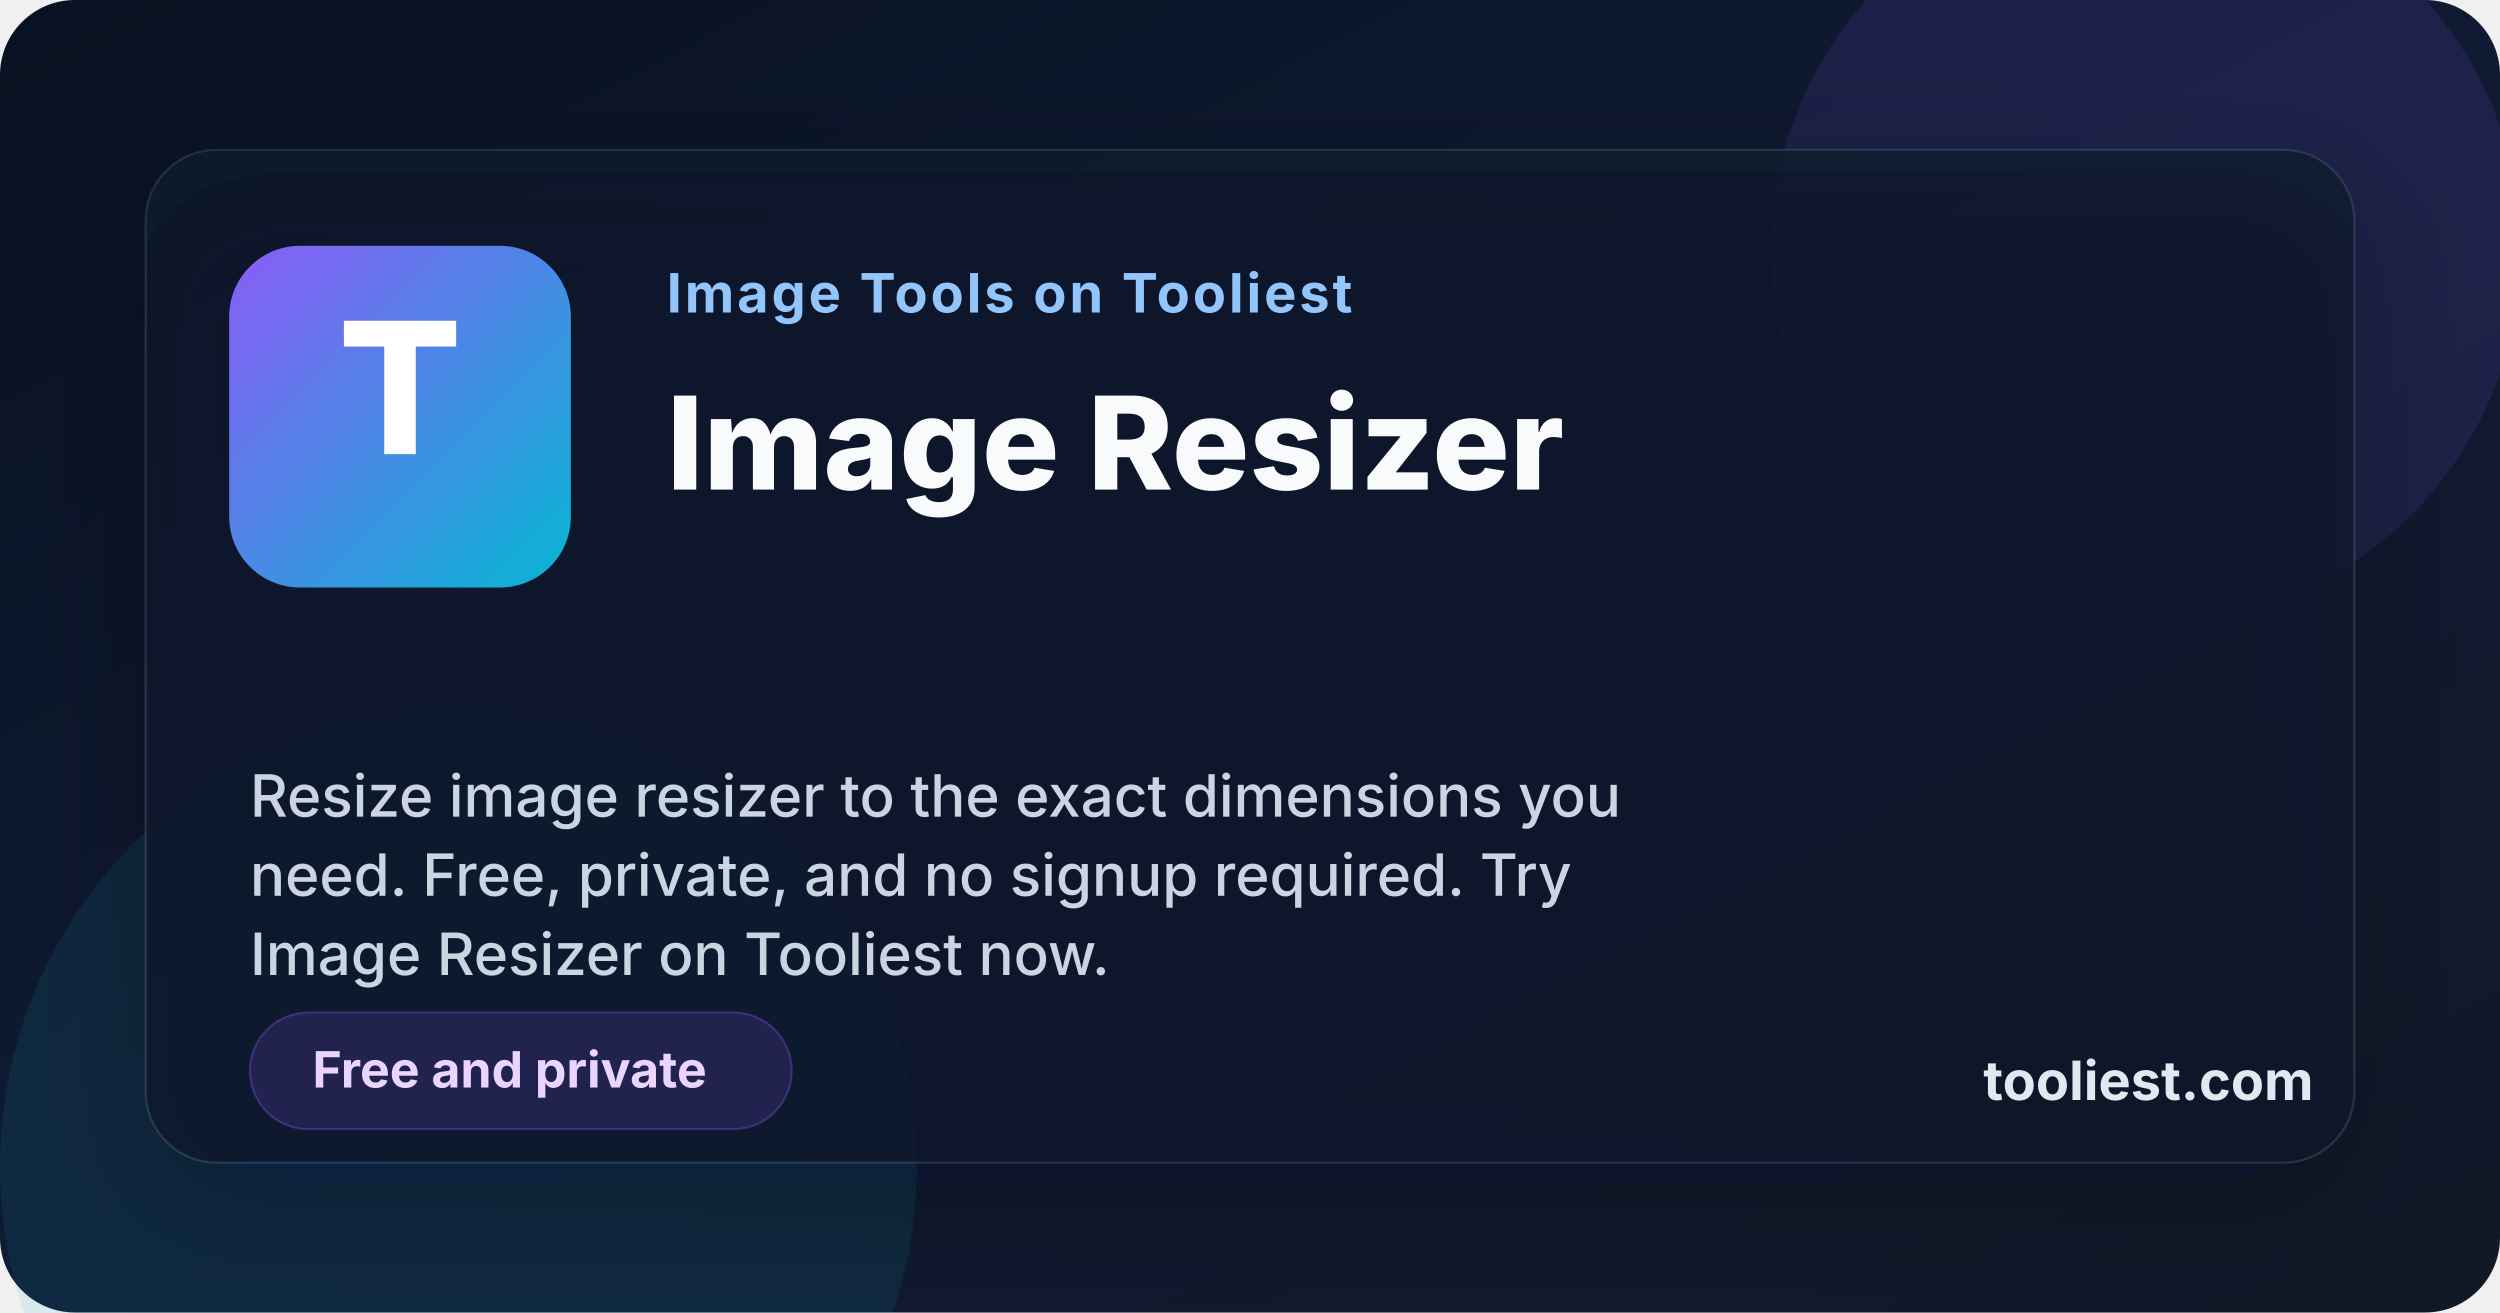
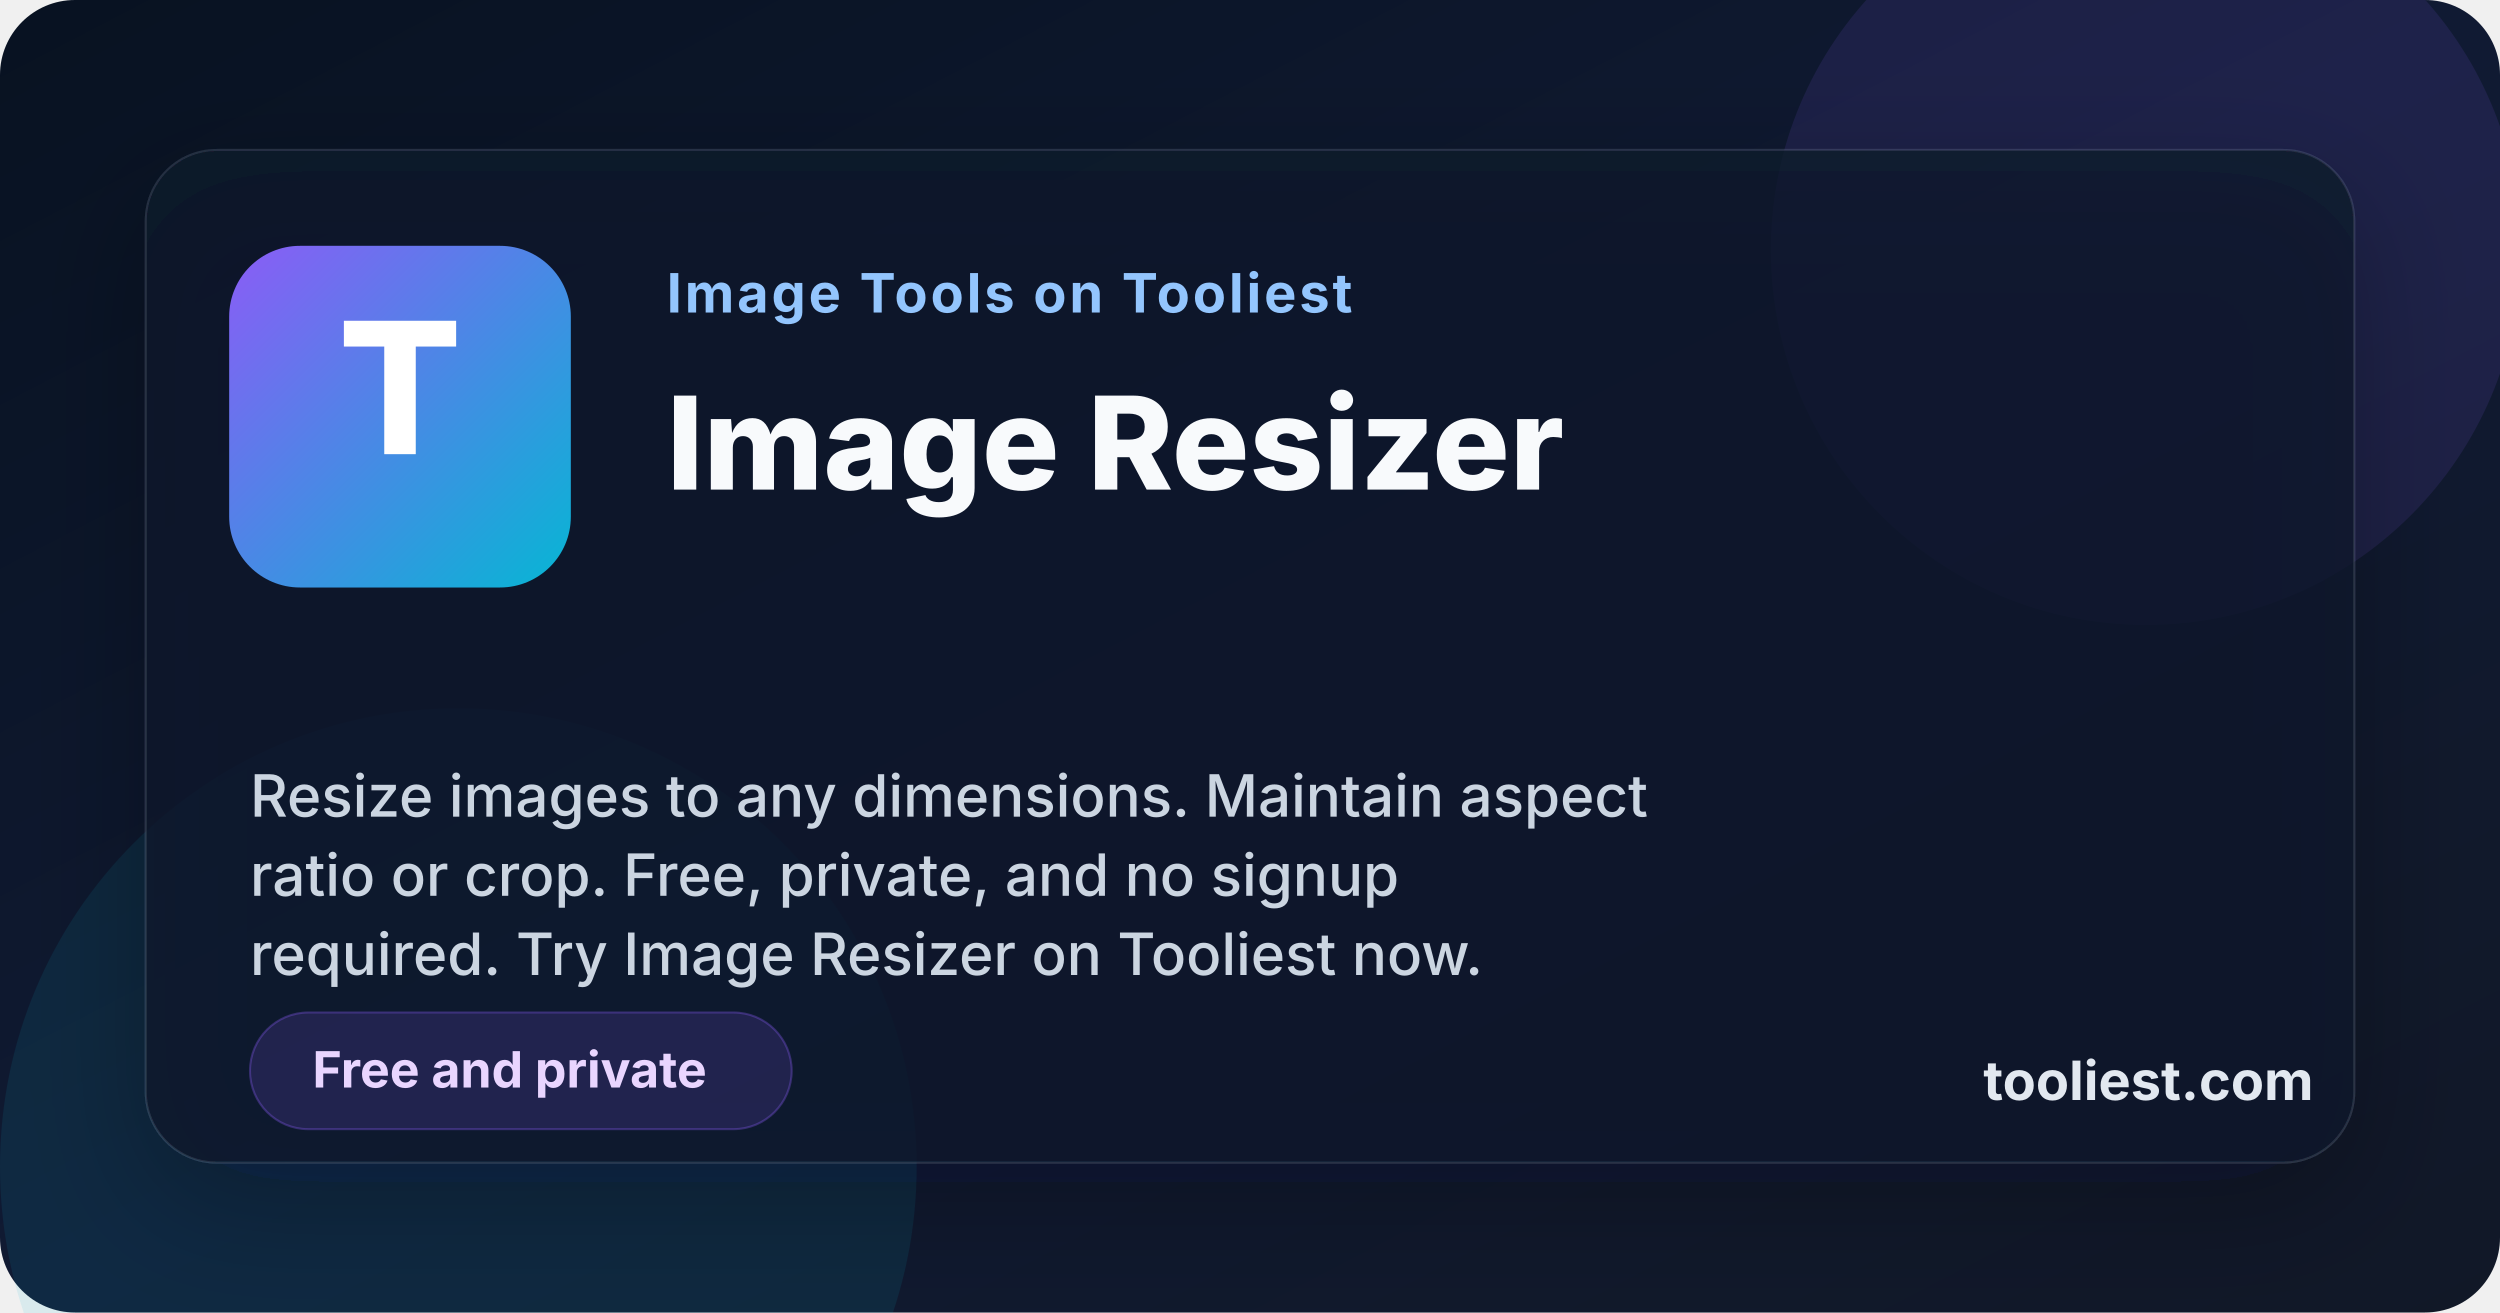
<svg xmlns="http://www.w3.org/2000/svg" width="1200" height="630" viewBox="0 0 1200 630" role="img" aria-labelledby="title desc">
  <defs>
    <linearGradient id="bg" x1="0%" x2="100%" y1="0%" y2="100%">
      <stop offset="0%" stop-color="#081221" />
      <stop offset="50%" stop-color="#101a33" />
      <stop offset="100%" stop-color="#111827" />
    </linearGradient>
    <linearGradient id="accent" x1="0%" x2="100%" y1="0%" y2="100%">
      <stop offset="0%" stop-color="#8b5cf6" />
      <stop offset="100%" stop-color="#06b6d4" />
    </linearGradient>
    <filter id="shadow" x="-20%" y="-20%" width="140%" height="140%">
      <feDropShadow dx="0" dy="20" stdDeviation="30" flood-color="#020617" flood-opacity="0.35" />
    </filter>
  </defs>
  <rect width="1200" height="630" fill="url(#bg)" rx="36" />
  <circle cx="1030" cy="120" r="180" fill="#8b5cf6" opacity="0.12" />
  <circle cx="220" cy="560" r="220" fill="#06b6d4" opacity="0.1" />
  <rect x="70" y="72" width="1060" height="486" rx="34" fill="rgba(15, 23, 42, 0.78)" stroke="rgba(148, 163, 184, 0.18)" filter="url(#shadow)" />
  <rect x="110" y="118" width="164" height="164" rx="34" fill="url(#accent)" />
  <text x="192" y="218" text-anchor="middle" font-family="Inter, Arial, sans-serif" font-size="88" font-weight="800" fill="#ffffff">T</text>
  <text x="320" y="150" font-family="Inter, Arial, sans-serif" font-size="26" font-weight="700" letter-spacing="1.4" fill="#93c5fd">Image Tools on Tooliest</text>
  <text x="320" y="235" font-family="Inter, Arial, sans-serif" font-size="62" font-weight="800" fill="#f8fafc">Image Resizer</text>
-   <text x="120" y="392" font-family="Inter, Arial, sans-serif" font-size="28" font-weight="500" fill="#cbd5e1">Resize image resizer to the exact dimensions you</text>
-   <text x="120" y="430" font-family="Inter, Arial, sans-serif" font-size="28" font-weight="500" fill="#cbd5e1">need. Free, private, and no signup required. Try</text>
-   <text x="120" y="468" font-family="Inter, Arial, sans-serif" font-size="28" font-weight="500" fill="#cbd5e1">Image Resizer on Tooliest now.</text>
+   <text x="120" y="392" font-family="Inter, Arial, sans-serif" font-size="28" font-weight="500" fill="#cbd5e1">Resize images to any dimensions. Maintain aspect</text>
+   <text x="120" y="430" font-family="Inter, Arial, sans-serif" font-size="28" font-weight="500" fill="#cbd5e1">ratio or crop. Free, private, and no signup</text>
+   <text x="120" y="468" font-family="Inter, Arial, sans-serif" font-size="28" font-weight="500" fill="#cbd5e1">required. Try Image Resizer on Tooliest now.</text>
  <rect x="120" y="486" width="260" height="56" rx="28" fill="rgba(139, 92, 246, 0.16)" stroke="rgba(139, 92, 246, 0.32)" />
  <text x="150" y="522" font-family="Inter, Arial, sans-serif" font-size="24" font-weight="700" fill="#e9d5ff">Free and private</text>
  <text x="952" y="528" font-family="Inter, Arial, sans-serif" font-size="26" font-weight="700" fill="#e2e8f0">tooliest.com</text>
</svg>
